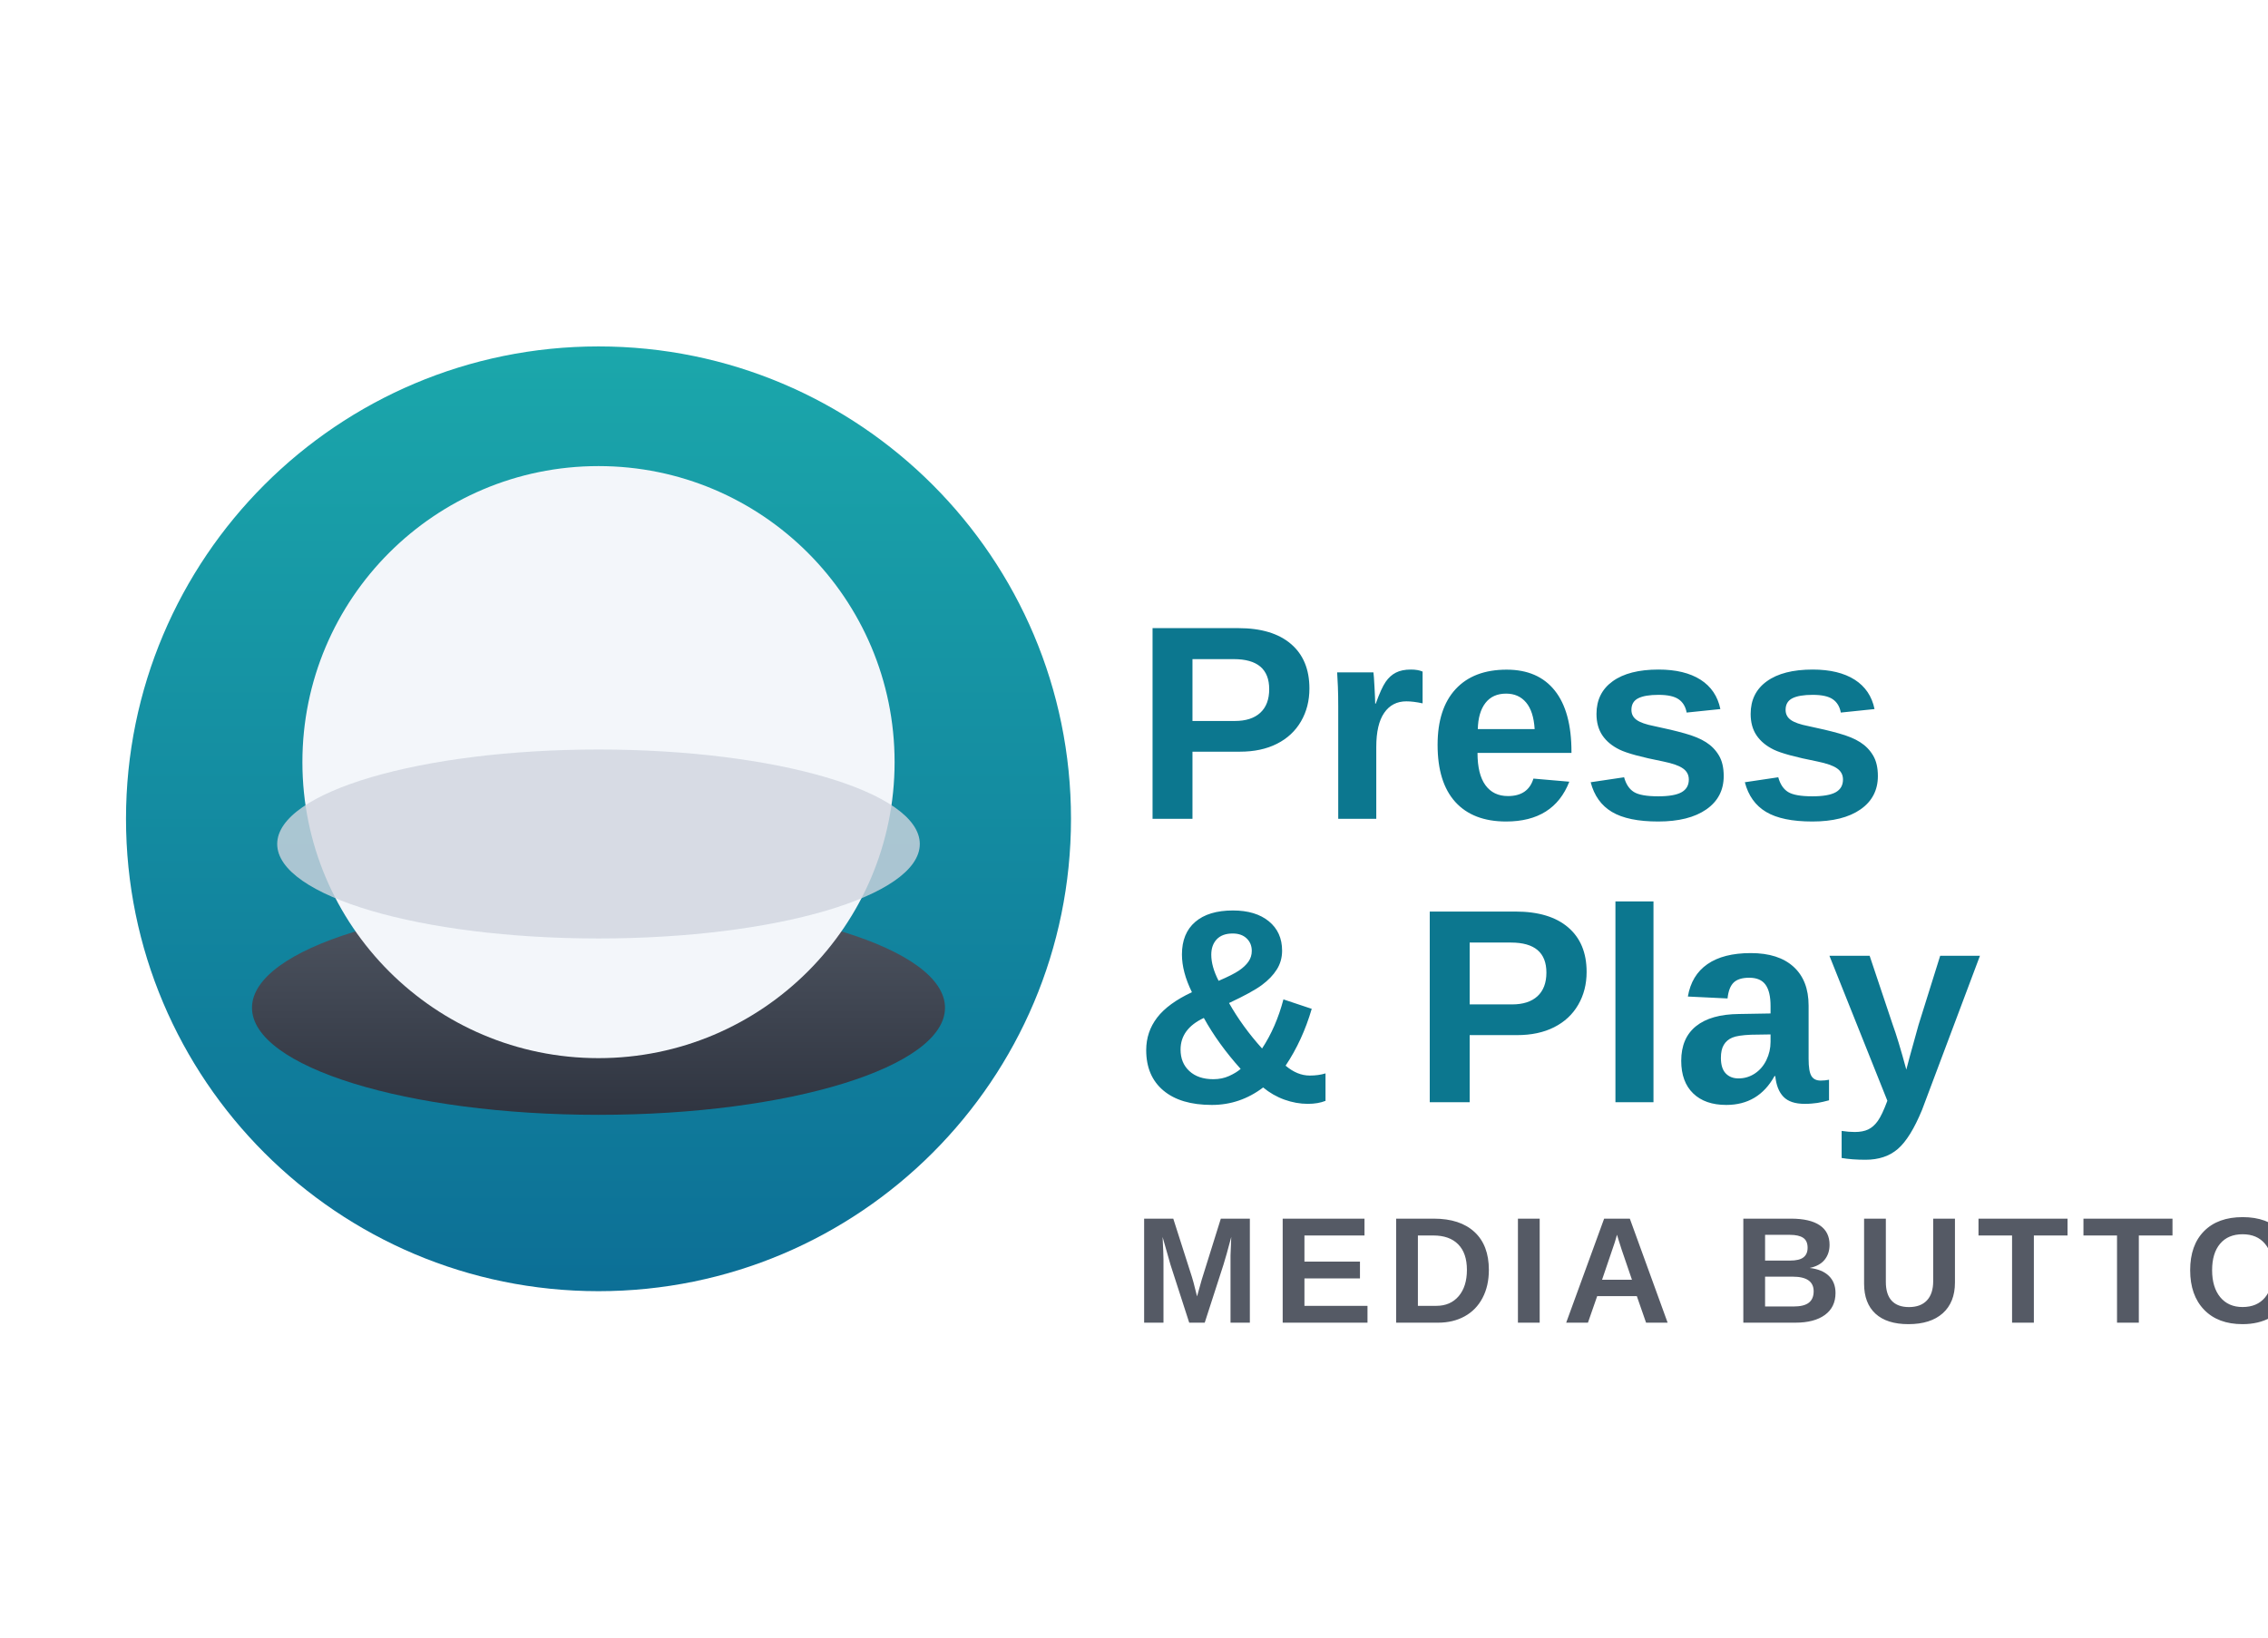
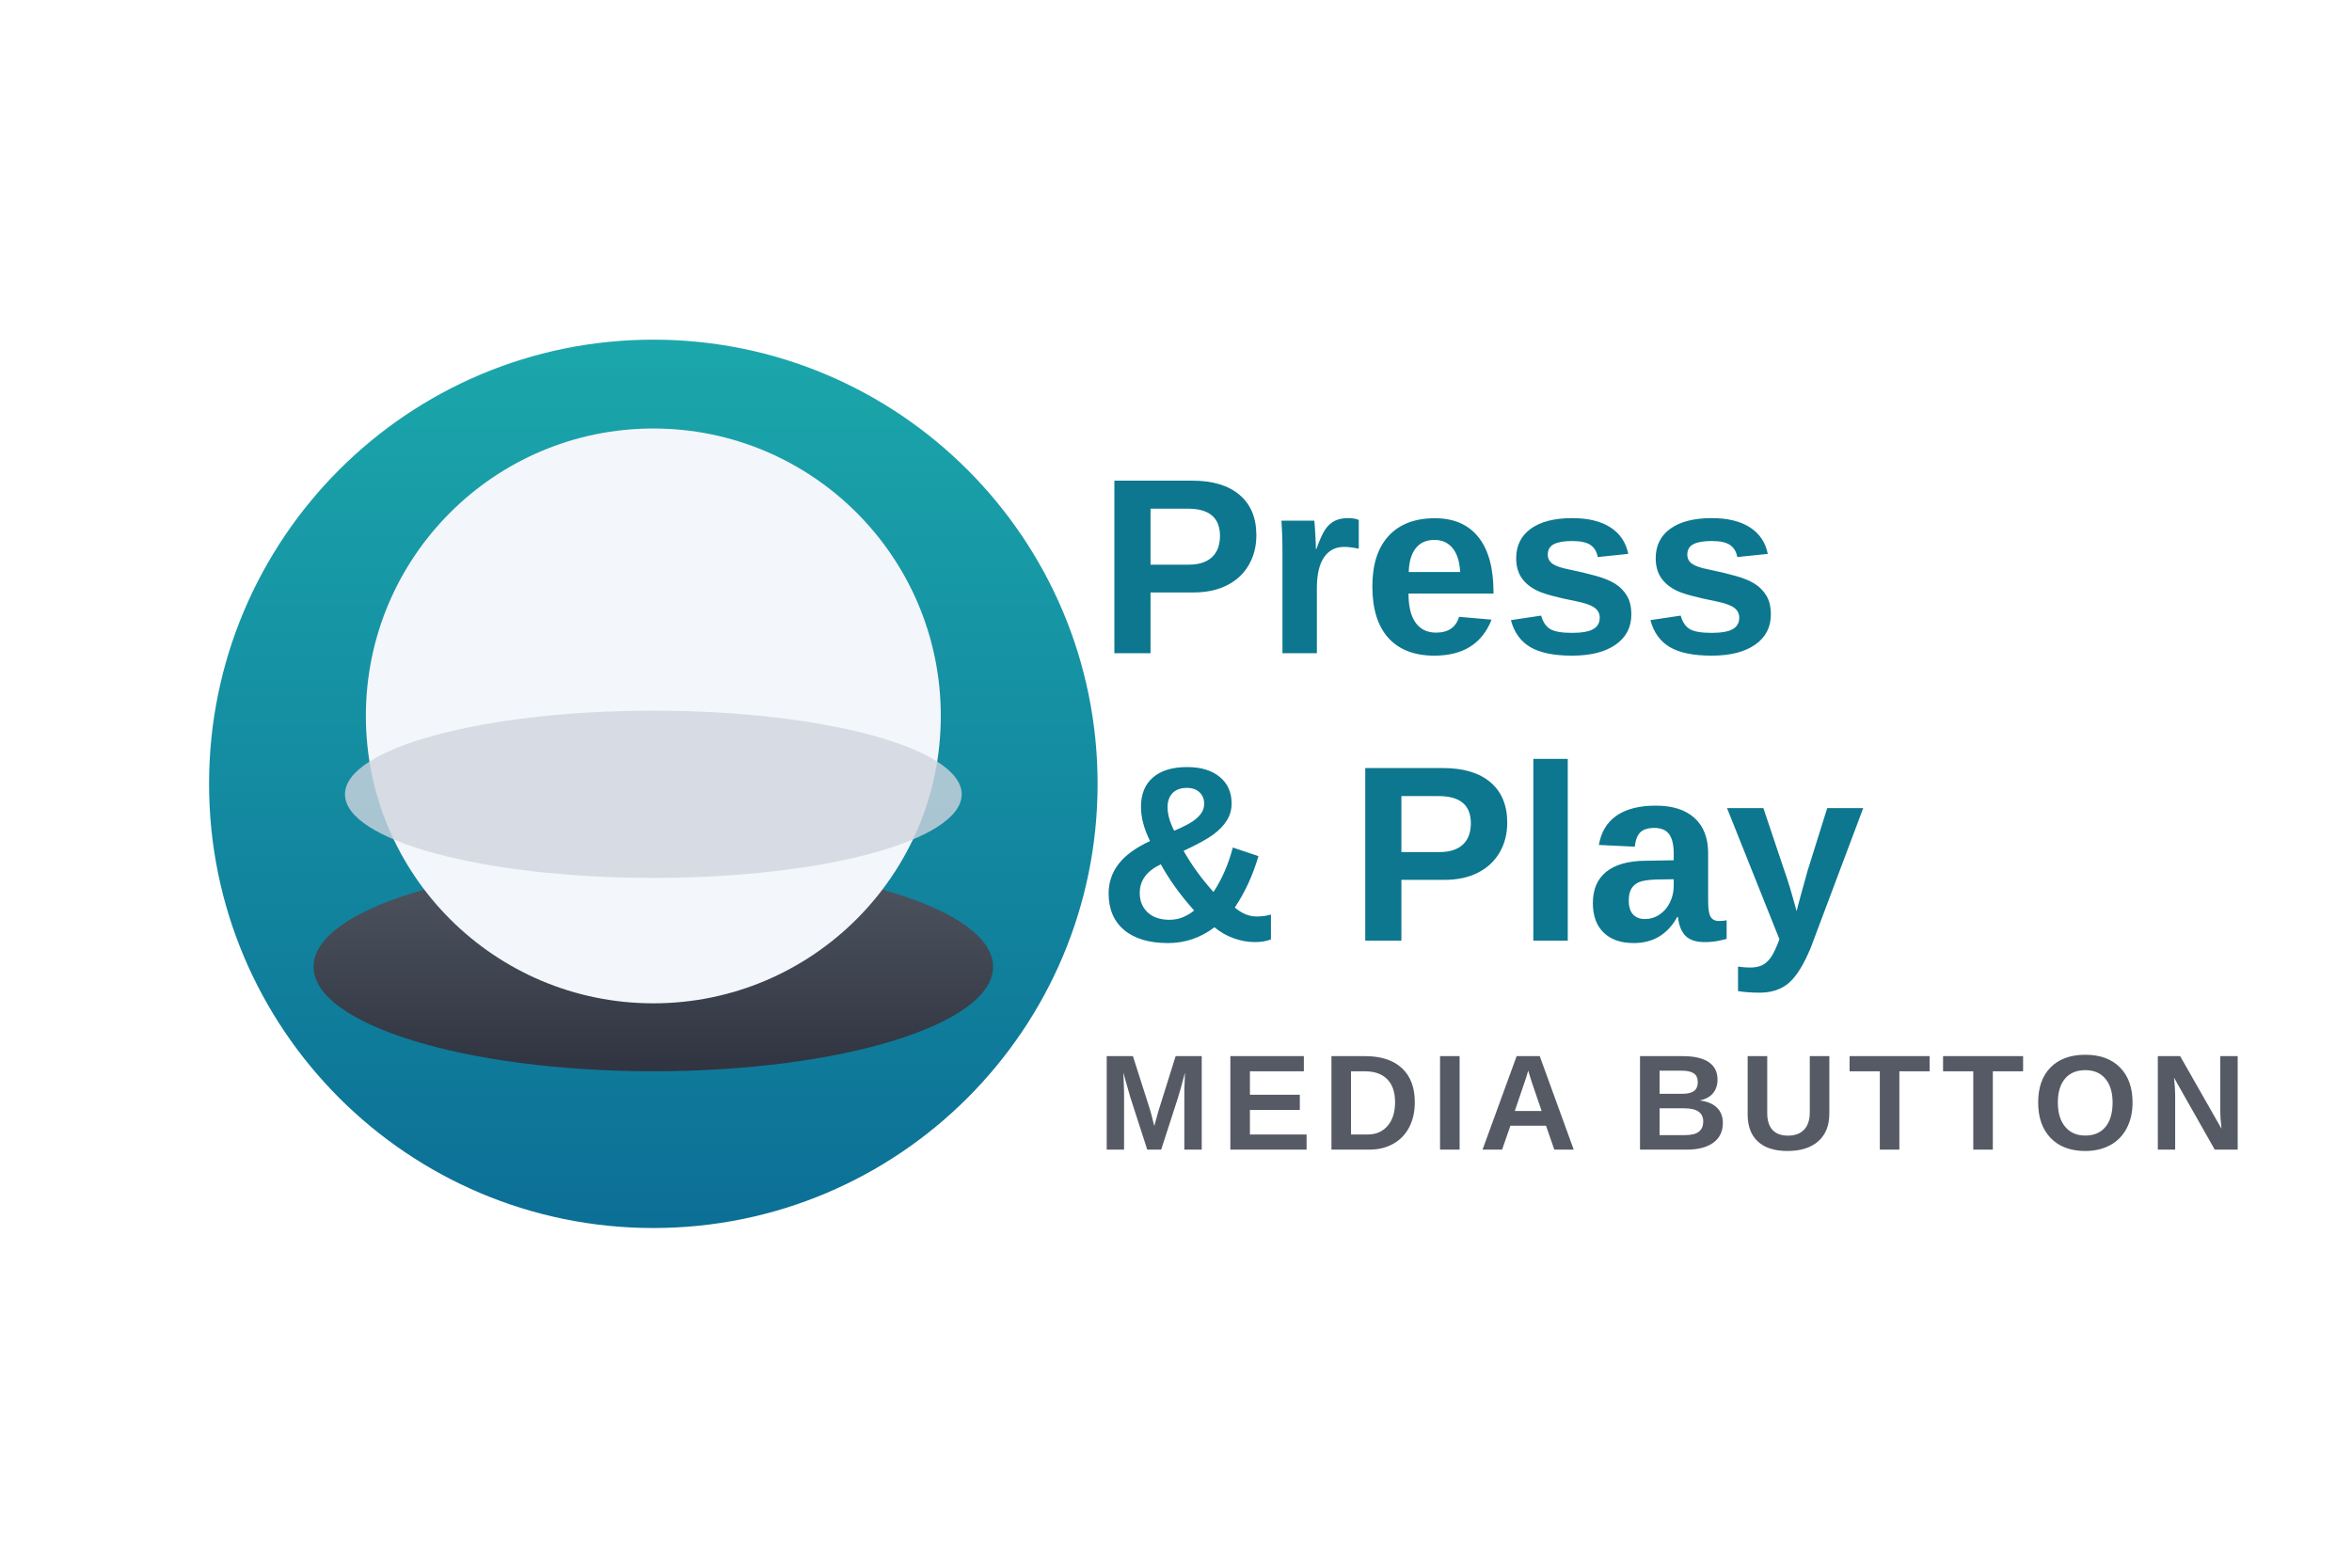
- <svg xmlns="http://www.w3.org/2000/svg" viewBox="0 0 720 520" role="img" aria-labelledby="title desc">
+ <svg xmlns="http://www.w3.org/2000/svg" viewBox="0 0 900 600" role="img" aria-labelledby="title desc">
  <defs>
    <linearGradient id="btnGrad" x1="0%" y1="0%" x2="0%" y2="100%">
      <stop offset="0%" stop-color="#1ba7ab" />
      <stop offset="100%" stop-color="#0c6f96" />
    </linearGradient>
    <linearGradient id="btnShadow" x1="0%" y1="0%" x2="0%" y2="100%">
      <stop offset="0%" stop-color="#4f5662" />
      <stop offset="100%" stop-color="#2f3440" />
    </linearGradient>
  </defs>
  <g fill="none" fill-rule="evenodd">
-     <g transform="translate(60 90)">
-       <circle cx="130" cy="170" r="150" fill="url(#btnGrad)" />
-       <ellipse cx="130" cy="230" rx="110" ry="34" fill="url(#btnShadow)" />
-       <circle cx="130" cy="152" r="94" fill="#f3f6fa" />
-       <ellipse cx="130" cy="178" rx="102" ry="30" fill="#cfd5df" opacity="0.8" />
+     <g transform="translate(70 90)">
+       <circle cx="180" cy="210" r="170" fill="url(#btnGrad)" />
+       <ellipse cx="180" cy="280" rx="130" ry="40" fill="url(#btnShadow)" />
+       <circle cx="180" cy="184" r="110" fill="#f3f6fa" />
+       <ellipse cx="180" cy="214" rx="118" ry="32" fill="#cfd5df" opacity="0.8" />
    </g>
    <g font-family="Arial, Helvetica, sans-serif" font-weight="700" fill="#0c778f">
-       <text font-size="88" x="360" y="260">Press</text>
-       <text font-size="88" x="360" y="350">&amp; Play</text>
+       <text font-size="96" x="420" y="250">Press</text>
+       <text font-size="96" x="420" y="360">&amp; Play</text>
    </g>
-     <g font-family="Arial, Helvetica, sans-serif" font-weight="600" font-size="48" letter-spacing="4" fill="#555a65">
-       <text x="360" y="420">MEDIA BUTTON</text>
+     <g font-family="Arial, Helvetica, sans-serif" font-weight="600" font-size="52" letter-spacing="4" fill="#555a65">
+       <text x="420" y="440">MEDIA BUTTON</text>
    </g>
  </g>
</svg>
